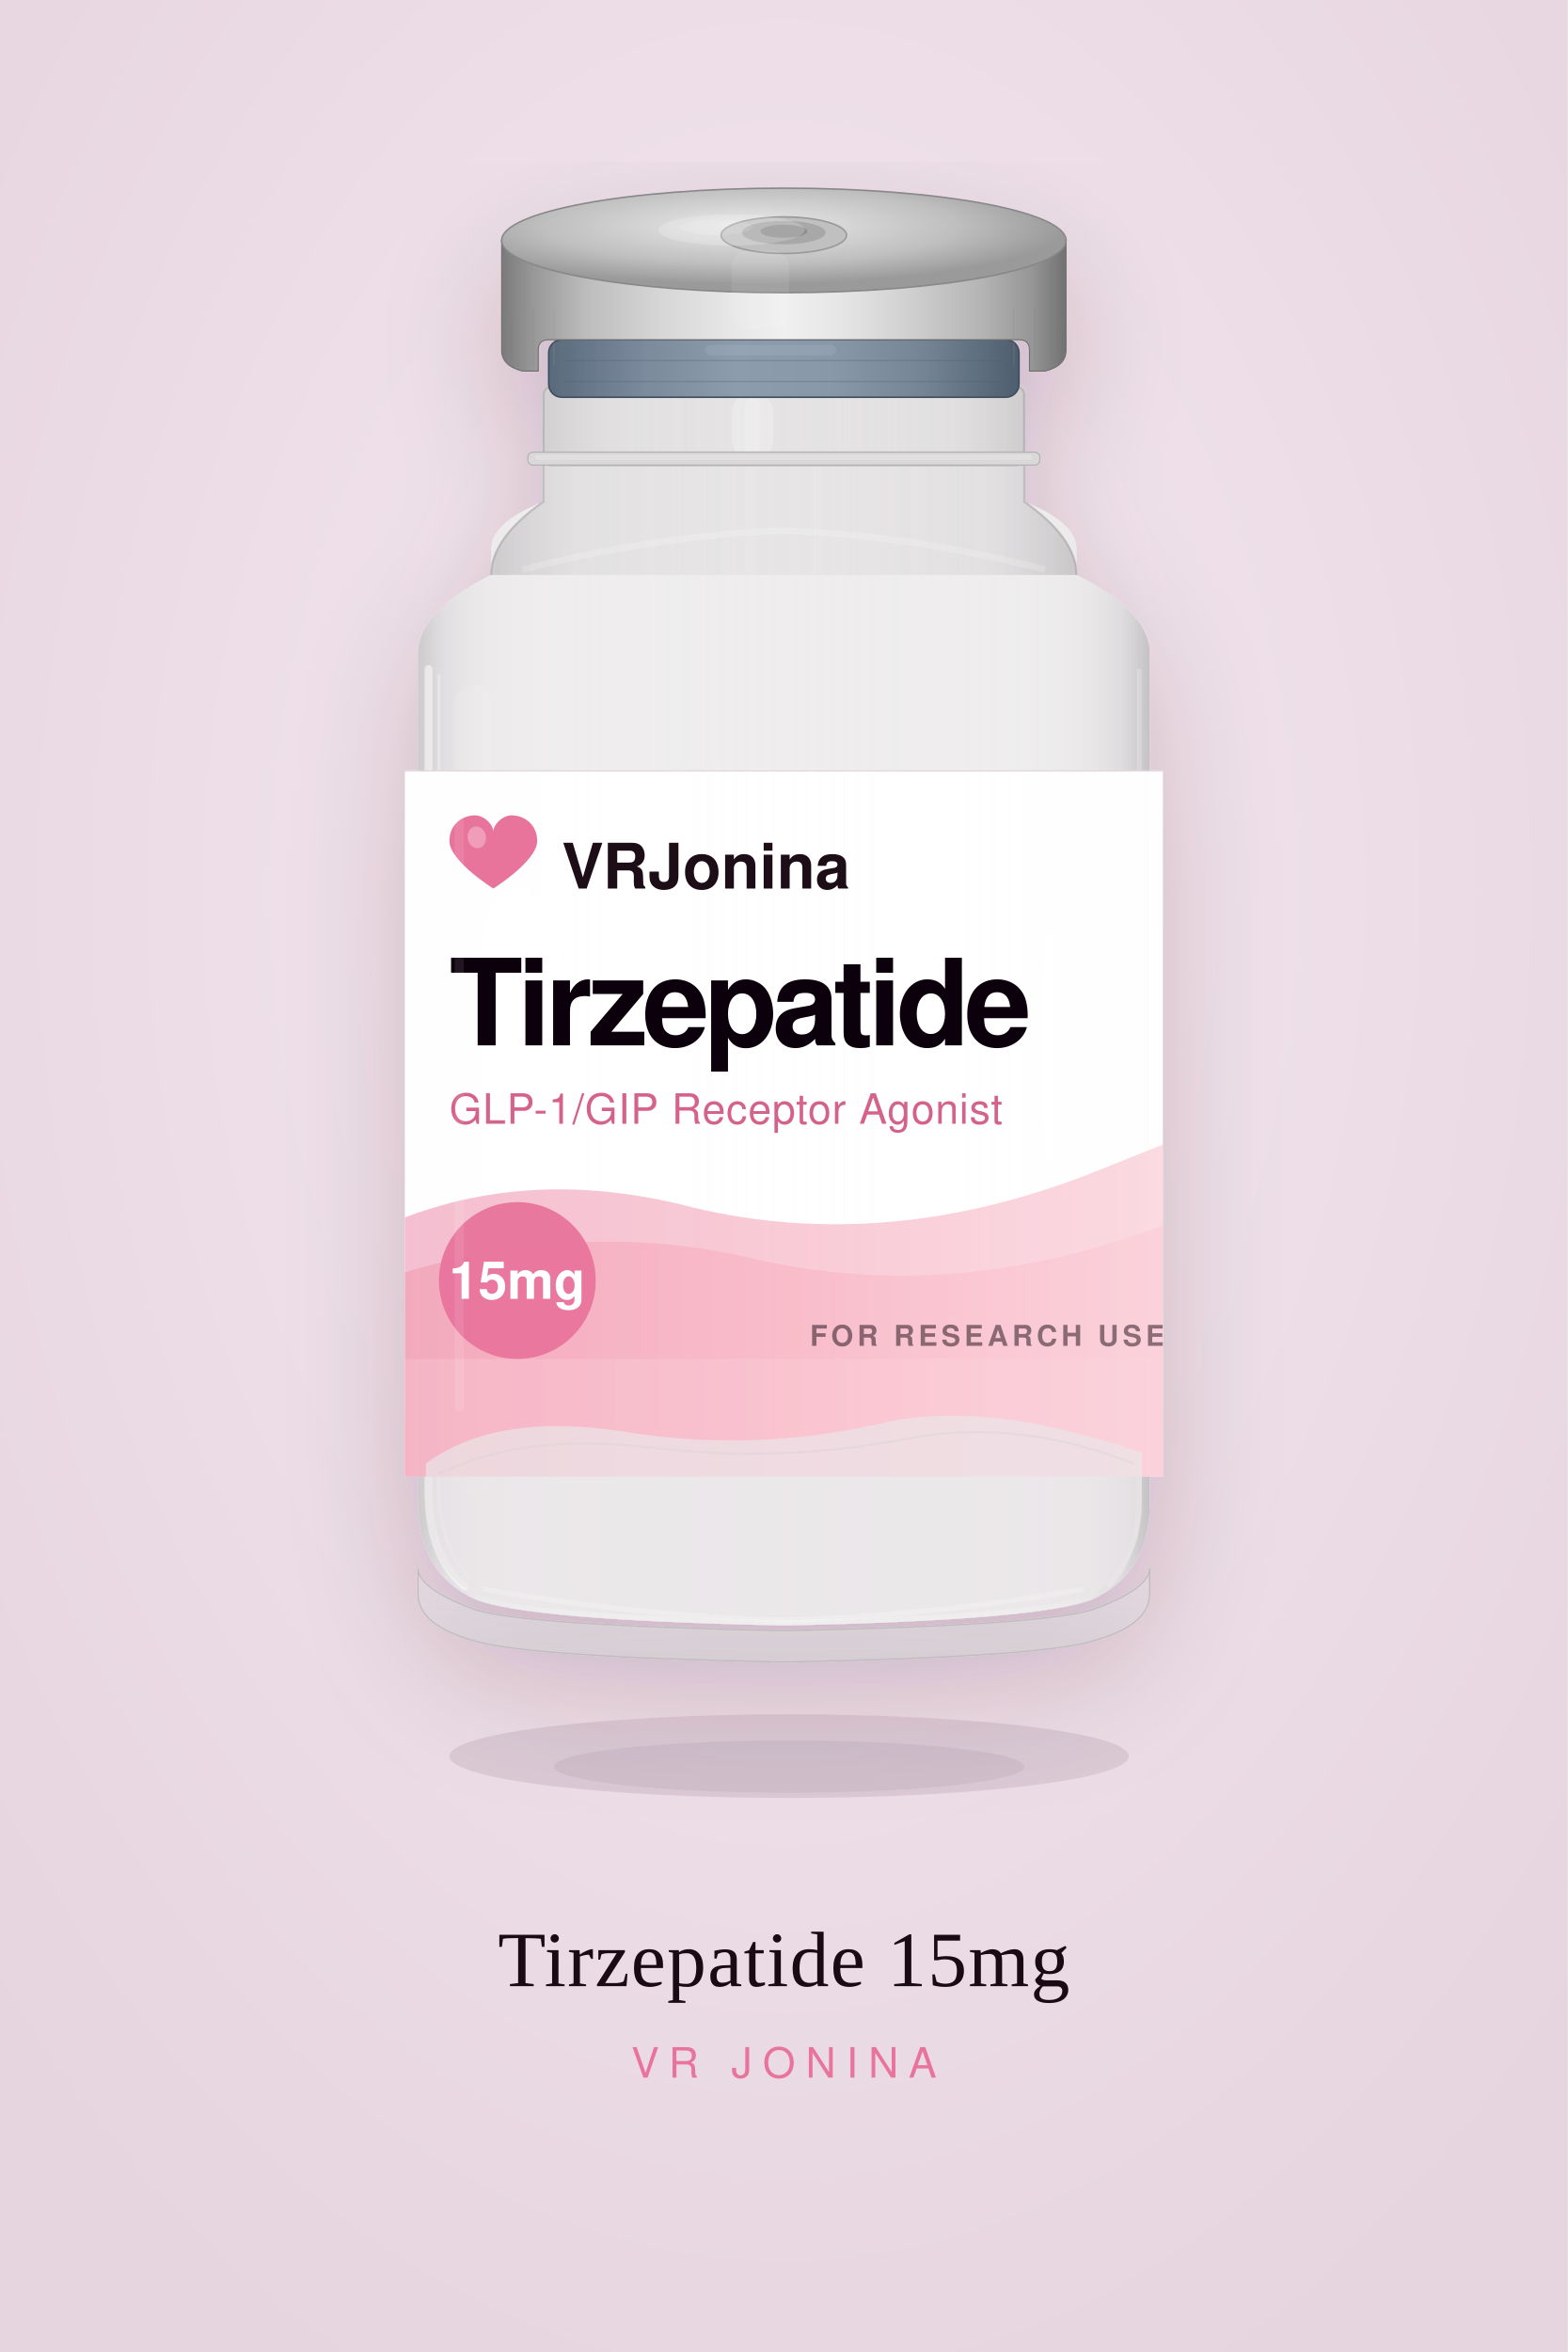
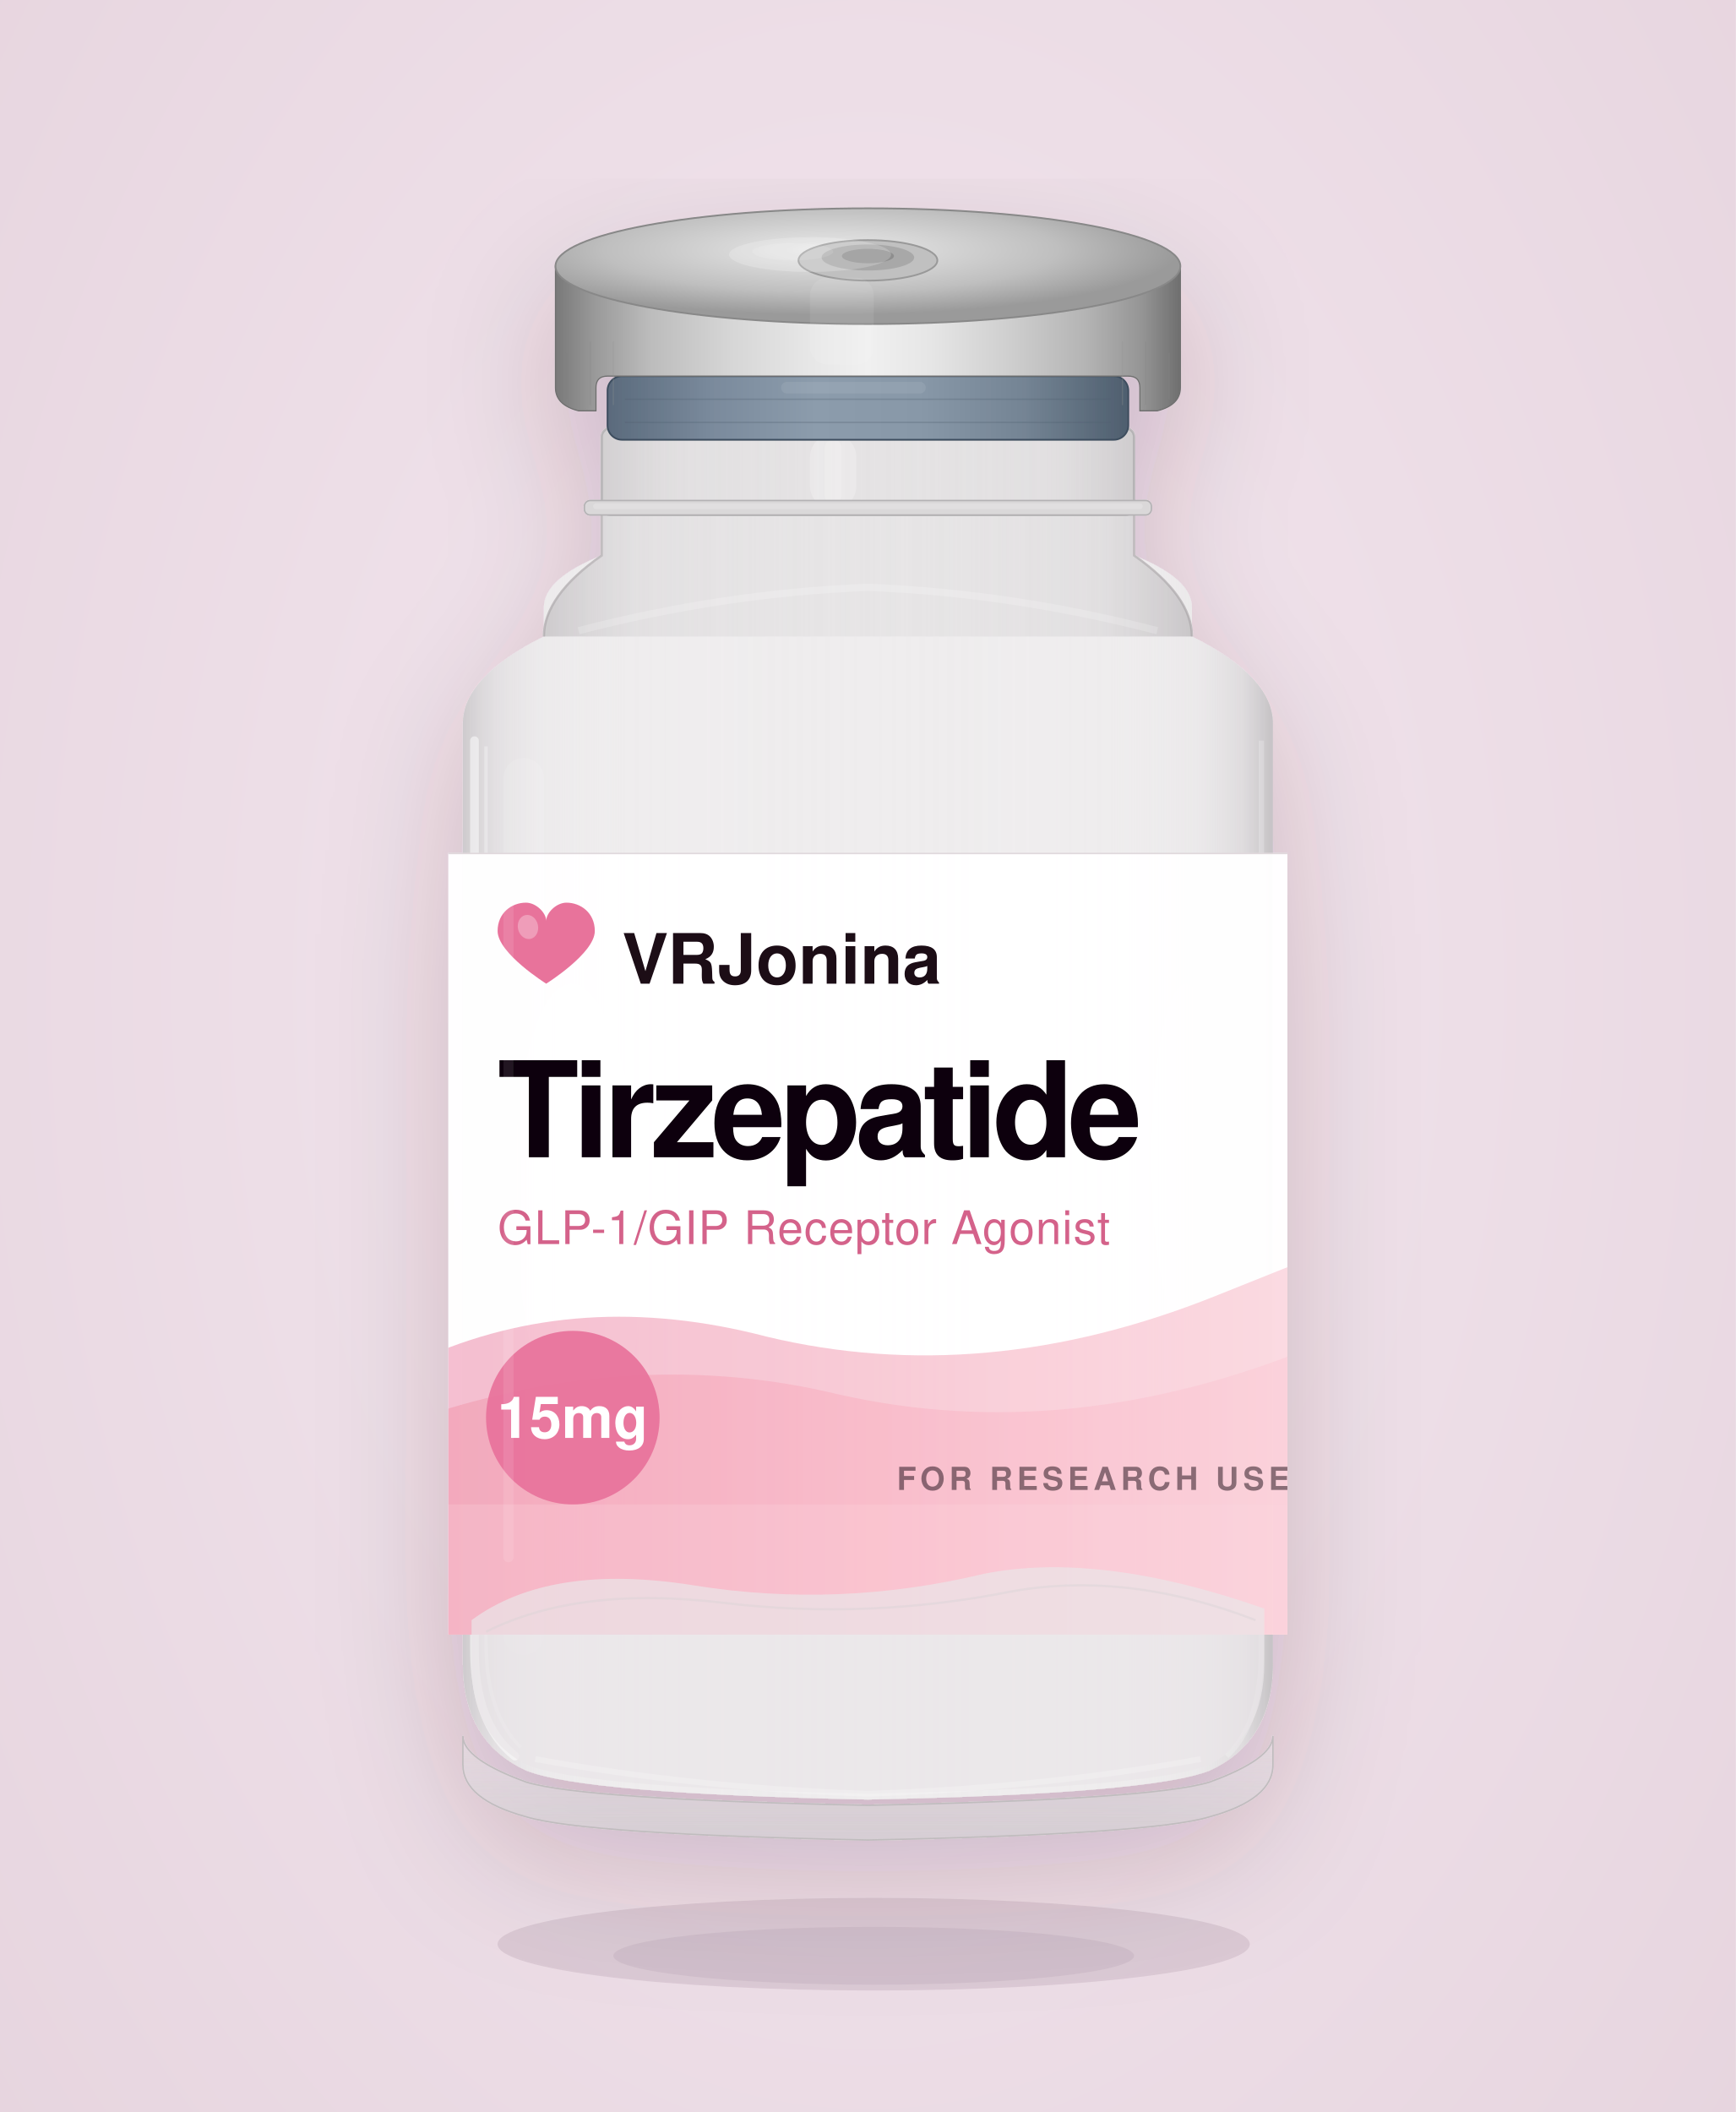
- <svg xmlns="http://www.w3.org/2000/svg" viewBox="0 0 600 900" width="600" height="900">
+ <svg xmlns="http://www.w3.org/2000/svg" viewBox="0 0 600 730">
  <defs>
    <radialGradient id="bgGrad" cx="50%" cy="38%" r="70%">
      <stop offset="0%" stop-color="#F4E8F0" />
      <stop offset="100%" stop-color="#E6D4DE" />
    </radialGradient>
    <linearGradient id="capSide" x1="0" y1="0" x2="1" y2="0">
      <stop offset="0%" stop-color="#7A7A7A" />
      <stop offset="6%" stop-color="#999" />
      <stop offset="15%" stop-color="#BCBCBC" />
      <stop offset="28%" stop-color="#D6D6D6" />
      <stop offset="40%" stop-color="#E6E6E6" />
      <stop offset="50%" stop-color="#F0F0F0" />
      <stop offset="60%" stop-color="#E6E6E6" />
      <stop offset="72%" stop-color="#D0D0D0" />
      <stop offset="85%" stop-color="#B4B4B4" />
      <stop offset="94%" stop-color="#959595" />
      <stop offset="100%" stop-color="#707070" />
    </linearGradient>
    <radialGradient id="capTop" cx="44%" cy="36%" r="56%">
      <stop offset="0%" stop-color="#E8E8E8" />
      <stop offset="30%" stop-color="#D6D6D6" />
      <stop offset="65%" stop-color="#BFBFBF" />
      <stop offset="100%" stop-color="#9A9A9A" />
    </radialGradient>
    <linearGradient id="rubber" x1="0" y1="0" x2="1" y2="0">
      <stop offset="0%" stop-color="#5A6A7C" />
      <stop offset="20%" stop-color="#7A8A9C" />
      <stop offset="40%" stop-color="#8C9CAC" />
      <stop offset="60%" stop-color="#8898A8" />
      <stop offset="80%" stop-color="#748494" />
      <stop offset="100%" stop-color="#4E5E6E" />
    </linearGradient>
    <linearGradient id="glassBody" x1="0" y1="0" x2="1" y2="0">
      <stop offset="0%" stop-color="#B0ACB0" stop-opacity="0.55" />
      <stop offset="4%" stop-color="#D0CCD0" stop-opacity="0.4" />
      <stop offset="10%" stop-color="#E8E6E8" stop-opacity="0.25" />
      <stop offset="20%" stop-color="#F4F3F4" stop-opacity="0.12" />
      <stop offset="50%" stop-color="#FAFAFA" stop-opacity="0.05" />
      <stop offset="80%" stop-color="#F4F3F4" stop-opacity="0.12" />
      <stop offset="90%" stop-color="#E4E2E4" stop-opacity="0.25" />
      <stop offset="96%" stop-color="#C8C4C8" stop-opacity="0.4" />
      <stop offset="100%" stop-color="#A09CA0" stop-opacity="0.55" />
    </linearGradient>
    <linearGradient id="glassShoulder" x1="0" y1="0" x2="1" y2="0">
      <stop offset="0%" stop-color="#A8A4A8" stop-opacity="0.5" />
      <stop offset="15%" stop-color="#D8D6D8" stop-opacity="0.3" />
      <stop offset="50%" stop-color="#F0F0F0" stop-opacity="0.1" />
      <stop offset="85%" stop-color="#D4D2D4" stop-opacity="0.3" />
      <stop offset="100%" stop-color="#9C989C" stop-opacity="0.5" />
    </linearGradient>
    <linearGradient id="pinkWave" x1="0" y1="0" x2="1" y2="0">
      <stop offset="0%" stop-color="#F0889E" />
      <stop offset="40%" stop-color="#F8A0B4" />
      <stop offset="100%" stop-color="#FCC8D4" />
    </linearGradient>
    <linearGradient id="pinkWave2" x1="0" y1="0" x2="1" y2="0">
      <stop offset="0%" stop-color="#E87098" />
      <stop offset="50%" stop-color="#F08CA4" />
      <stop offset="100%" stop-color="#F8B0C0" />
    </linearGradient>
    <filter id="vialShadow" x="-30%" y="-5%" width="160%" height="120%">
      <feDropShadow dx="0" dy="18" stdDeviation="22" flood-color="#3A1830" flood-opacity="0.18" />
    </filter>
    <linearGradient id="glassBottom" x1="0" y1="0" x2="0" y2="1">
      <stop offset="0%" stop-color="#E0DCE0" stop-opacity="0.3" />
      <stop offset="100%" stop-color="#D0CCD0" stop-opacity="0.6" />
    </linearGradient>
    <clipPath id="vialClip">
      <path d="M155 248 Q155 230 185 215 L185 205 Q185 195 205 188 L205 170 L395 170 L395 188 Q415 195 415 205 L415 215 Q445 230 445 248 L445 580 Q445 610 420 620 Q400 628 300 630 Q200 628 180 620 Q155 610 155 580 Z" />
    </clipPath>
  </defs>
  <rect width="600" height="900" fill="url(#bgGrad)" />
  <g filter="url(#vialShadow)">
    <path d="M160 250 Q160 234 188 220 L188 210 Q188 200 208 192 L208 175 L392 175 L392 192 Q412 200 412 210 L412 220 Q440 234 440 250 L440 575 Q440 602 418 612 Q398 620 300 622 Q202 620 182 612 Q160 602 160 575 Z" fill="#EEECED" />
    <path d="M160 250 Q160 234 188 220 L188 210 Q188 200 208 192 L208 175 L392 175 L392 192 Q412 200 412 210 L412 220 Q440 234 440 250 L440 575 Q440 602 418 612 Q398 620 300 622 Q202 620 182 612 Q160 602 160 575 Z" fill="url(#glassBody)" />
    <path d="M164 256 L164 570 Q164 596 178 607" stroke="white" stroke-width="3" fill="none" opacity="0.5" stroke-linecap="round" />
    <path d="M168 258 L168 568 Q168 592 180 604" stroke="white" stroke-width="1.2" fill="none" opacity="0.3" />
    <rect x="174" y="262" width="14" height="310" rx="7" fill="white" opacity="0.1" />
    <path d="M436 256 L436 570 Q436 596 424 607" stroke="white" stroke-width="1.8" fill="none" opacity="0.22" />
    <ellipse cx="200" cy="420" rx="22" ry="80" fill="white" opacity="0.08" transform="rotate(-2, 200, 420)" />
    <ellipse cx="410" cy="400" rx="12" ry="60" fill="white" opacity="0.05" />
    <path d="M188 220 Q188 206 208 192 L208 175 L392 175 L392 192 Q412 206 412 220" fill="#E6E4E5" stroke="#C0BCBE" stroke-width="0.8" />
    <path d="M188 220 Q188 206 208 192 L208 175 L392 175 L392 192 Q412 206 412 220" fill="url(#glassShoulder)" opacity="0.8" />
    <path d="M200 218 Q250 205 300 203 Q350 205 400 218" stroke="white" stroke-width="2.5" fill="none" opacity="0.18" />
    <rect x="208" y="148" width="184" height="30" rx="3" fill="#E4E2E3" stroke="#BCBABC" stroke-width="0.8" />
    <rect x="208" y="148" width="184" height="30" rx="3" fill="url(#glassShoulder)" opacity="0.6" />
    <rect x="280" y="150" width="16" height="26" rx="8" fill="white" opacity="0.22" />
    <rect x="285" y="152" width="6" height="22" rx="3" fill="white" opacity="0.14" />
    <rect x="202" y="173" width="196" height="5" rx="2" fill="#DAD8D9" stroke="#B4B2B4" stroke-width="0.5" />
    <rect x="205" y="174" width="190" height="2" rx="1" fill="white" opacity="0.18" />
    <rect x="210" y="130" width="180" height="22" rx="5" fill="url(#rubber)" stroke="#3E4E5E" stroke-width="0.6" />
    <line x1="216" y1="138" x2="384" y2="138" stroke="#4E5E6E" stroke-width="0.5" opacity="0.3" />
    <line x1="216" y1="146" x2="384" y2="146" stroke="#4E5E6E" stroke-width="0.5" opacity="0.3" />
    <rect x="270" y="132" width="50" height="4" rx="2" fill="white" opacity="0.08" />
    <path d="M192 92 L192 134 Q192 140 200 142 L206 142 L206 134 Q206 130 210 130 L390 130 Q394 130 394 134 L394 142 L400 142 Q408 140 408 134 L408 92 Z" fill="url(#capSide)" stroke="#6E6E6E" stroke-width="0.4" />
    <line x1="196" y1="138" x2="196" y2="122" stroke="#808080" stroke-width="0.8" opacity="0.45" />
    <line x1="204" y1="140" x2="204" y2="118" stroke="#888" stroke-width="0.5" opacity="0.35" />
    <line x1="212" y1="140" x2="212" y2="118" stroke="#909090" stroke-width="0.4" opacity="0.3" />
    <line x1="388" y1="140" x2="388" y2="118" stroke="#909090" stroke-width="0.4" opacity="0.3" />
    <line x1="396" y1="140" x2="396" y2="118" stroke="#888" stroke-width="0.5" opacity="0.35" />
    <line x1="404" y1="138" x2="404" y2="122" stroke="#808080" stroke-width="0.8" opacity="0.45" />
    <ellipse cx="300" cy="92" rx="108" ry="20" fill="url(#capTop)" stroke="#888" stroke-width="0.6" />
    <ellipse cx="300" cy="90" rx="24" ry="7" fill="#C0C0C0" stroke="#999" stroke-width="0.6" />
    <ellipse cx="300" cy="89" rx="16" ry="4.5" fill="#A8A8A8" />
    <ellipse cx="300" cy="88.5" rx="9" ry="2.5" fill="#8E8E8E" />
    <ellipse cx="280" cy="88" rx="28" ry="6" fill="white" opacity="0.2" />
    <ellipse cx="274" cy="87" rx="14" ry="3" fill="white" opacity="0.1" />
    <rect x="280" y="96" width="22" height="30" rx="6" fill="white" opacity="0.08" />
    <g clip-path="url(#vialClip)">
      <rect x="145" y="295" width="310" height="270" fill="white" opacity="0.97" />
      <line x1="145" y1="295" x2="455" y2="295" stroke="#E0D8DC" stroke-width="0.5" />
      <g transform="translate(172, 312) scale(0.7)">
        <path d="M24 40 C24 40, 0 25, 0 14 C0 5, 7 0, 14 0 C19 0, 24 5, 24 9 C24 5, 29 0, 34 0 C41 0, 48 5, 48 14 C48 25, 24 40, 24 40Z" fill="#E8739B" />
        <ellipse cx="15" cy="12" rx="5" ry="6" fill="white" opacity="0.3" transform="rotate(-12, 15, 12)" />
      </g>
      <text x="215" y="340" font-family="'Helvetica Neue', Helvetica, Arial, sans-serif" font-weight="800" font-size="24" fill="#1A0A14">VR</text>
      <text x="248" y="340" font-family="'Helvetica Neue', Helvetica, Arial, sans-serif" font-weight="600" font-size="24" fill="#1A0A14">Jonina</text>
      <text x="172" y="400" font-family="'Helvetica Neue', Helvetica, Arial, sans-serif" font-weight="900" font-size="46" fill="#0A0008" letter-spacing="-2">Tirzepatide</text>
      <text x="172" y="430" font-family="'Helvetica Neue', Helvetica, Arial, sans-serif" font-weight="400" font-size="16" fill="#D4628A" letter-spacing="0.3">GLP-1/GIP Receptor Agonist</text>
      <path d="M145 470 Q200 445 265 462 Q340 480 420 448 Q440 440 455 434 L455 565 L145 565 Z" fill="url(#pinkWave2)" opacity="0.45" />
      <path d="M145 490 Q220 465 290 482 Q370 500 455 465 L455 565 L145 565 Z" fill="url(#pinkWave)" opacity="0.4" />
      <rect x="145" y="520" width="310" height="45" fill="#FCD8E0" opacity="0.25" />
      <circle cx="198" cy="490" r="30" fill="#E8739B" opacity="0.93" />
      <text x="198" y="497" text-anchor="middle" font-family="'Helvetica Neue', Helvetica, Arial, sans-serif" font-weight="700" font-size="20" fill="white">15mg</text>
      <text x="310" y="515" font-family="'Helvetica Neue', Helvetica, Arial, sans-serif" font-weight="600" font-size="11" fill="#1A0A14" letter-spacing="1.5" opacity="0.5">FOR RESEARCH USE</text>
    </g>
    <rect x="174" y="300" width="3.5" height="240" rx="1.75" fill="white" opacity="0.1" clip-path="url(#vialClip)" />
    <g clip-path="url(#vialClip)">
      <path d="M163 560 Q190 540 240 548 Q290 556 340 544 Q380 536 437 556 L437 575 Q437 600 418 610 Q398 618 300 620 Q202 618 182 610 Q163 600 163 575 Z" fill="#EAE6E8" opacity="0.7" />
      <path d="M168 564 Q200 548 250 554 Q300 560 350 550 Q390 543 434 560" stroke="#D8D2D5" stroke-width="0.8" fill="none" opacity="0.4" />
    </g>
    <path d="M160 600 Q160 608 182 616 Q202 622 300 624 Q398 622 418 616 Q440 608 440 600 L440 610 Q440 622 418 628 Q398 634 300 636 Q202 634 182 628 Q160 622 160 610 Z" fill="url(#glassBottom)" stroke="#C0BCBE" stroke-width="0.5" />
    <path d="M185 608 Q240 618 300 620 Q360 618 415 608" stroke="white" stroke-width="2" fill="none" opacity="0.2" />
  </g>
  <ellipse cx="302" cy="672" rx="130" ry="16" fill="#3A1830" opacity="0.1" />
  <ellipse cx="302" cy="676" rx="90" ry="10" fill="#3A1830" opacity="0.06" />
  <text x="300" y="760" text-anchor="middle" font-family="Georgia, 'Times New Roman', serif" font-size="30" fill="#1A0A14" letter-spacing="0.5">Tirzepatide 15mg</text>
  <text x="300" y="795" text-anchor="middle" font-family="'Helvetica Neue', Helvetica, Arial, sans-serif" font-weight="500" font-size="16" fill="#E8739B" letter-spacing="4">VR JONINA</text>
</svg>
